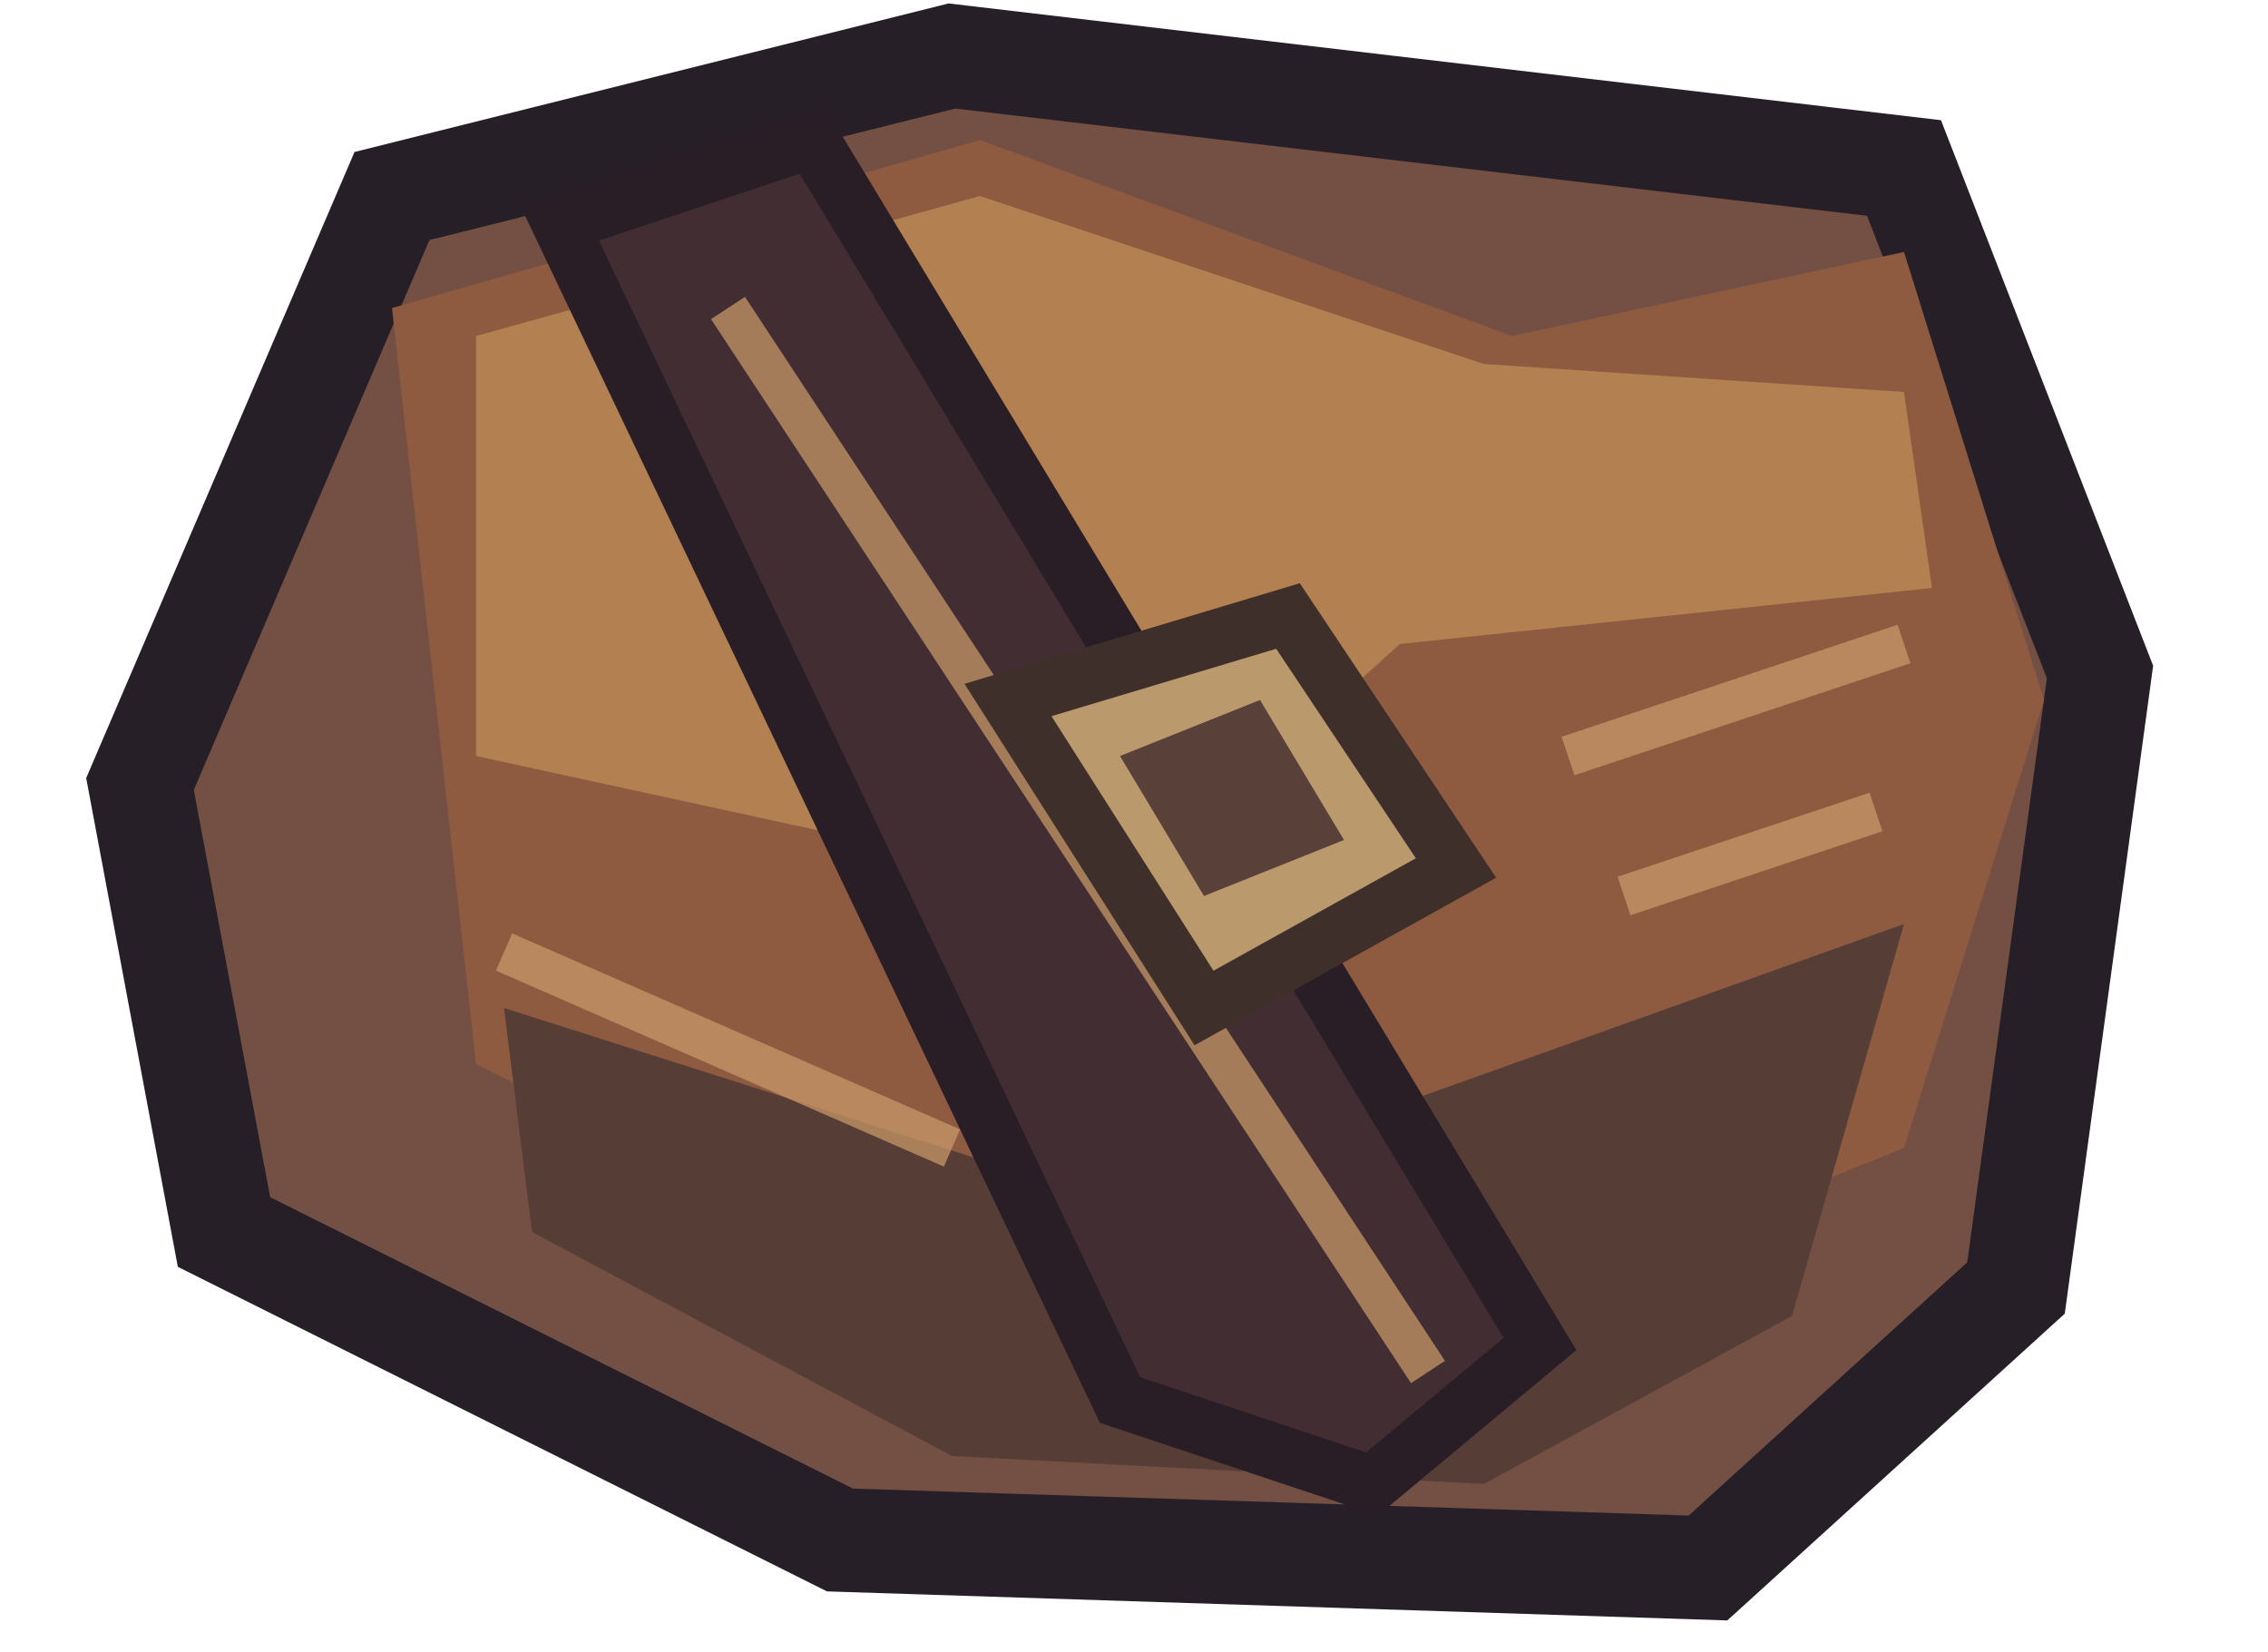
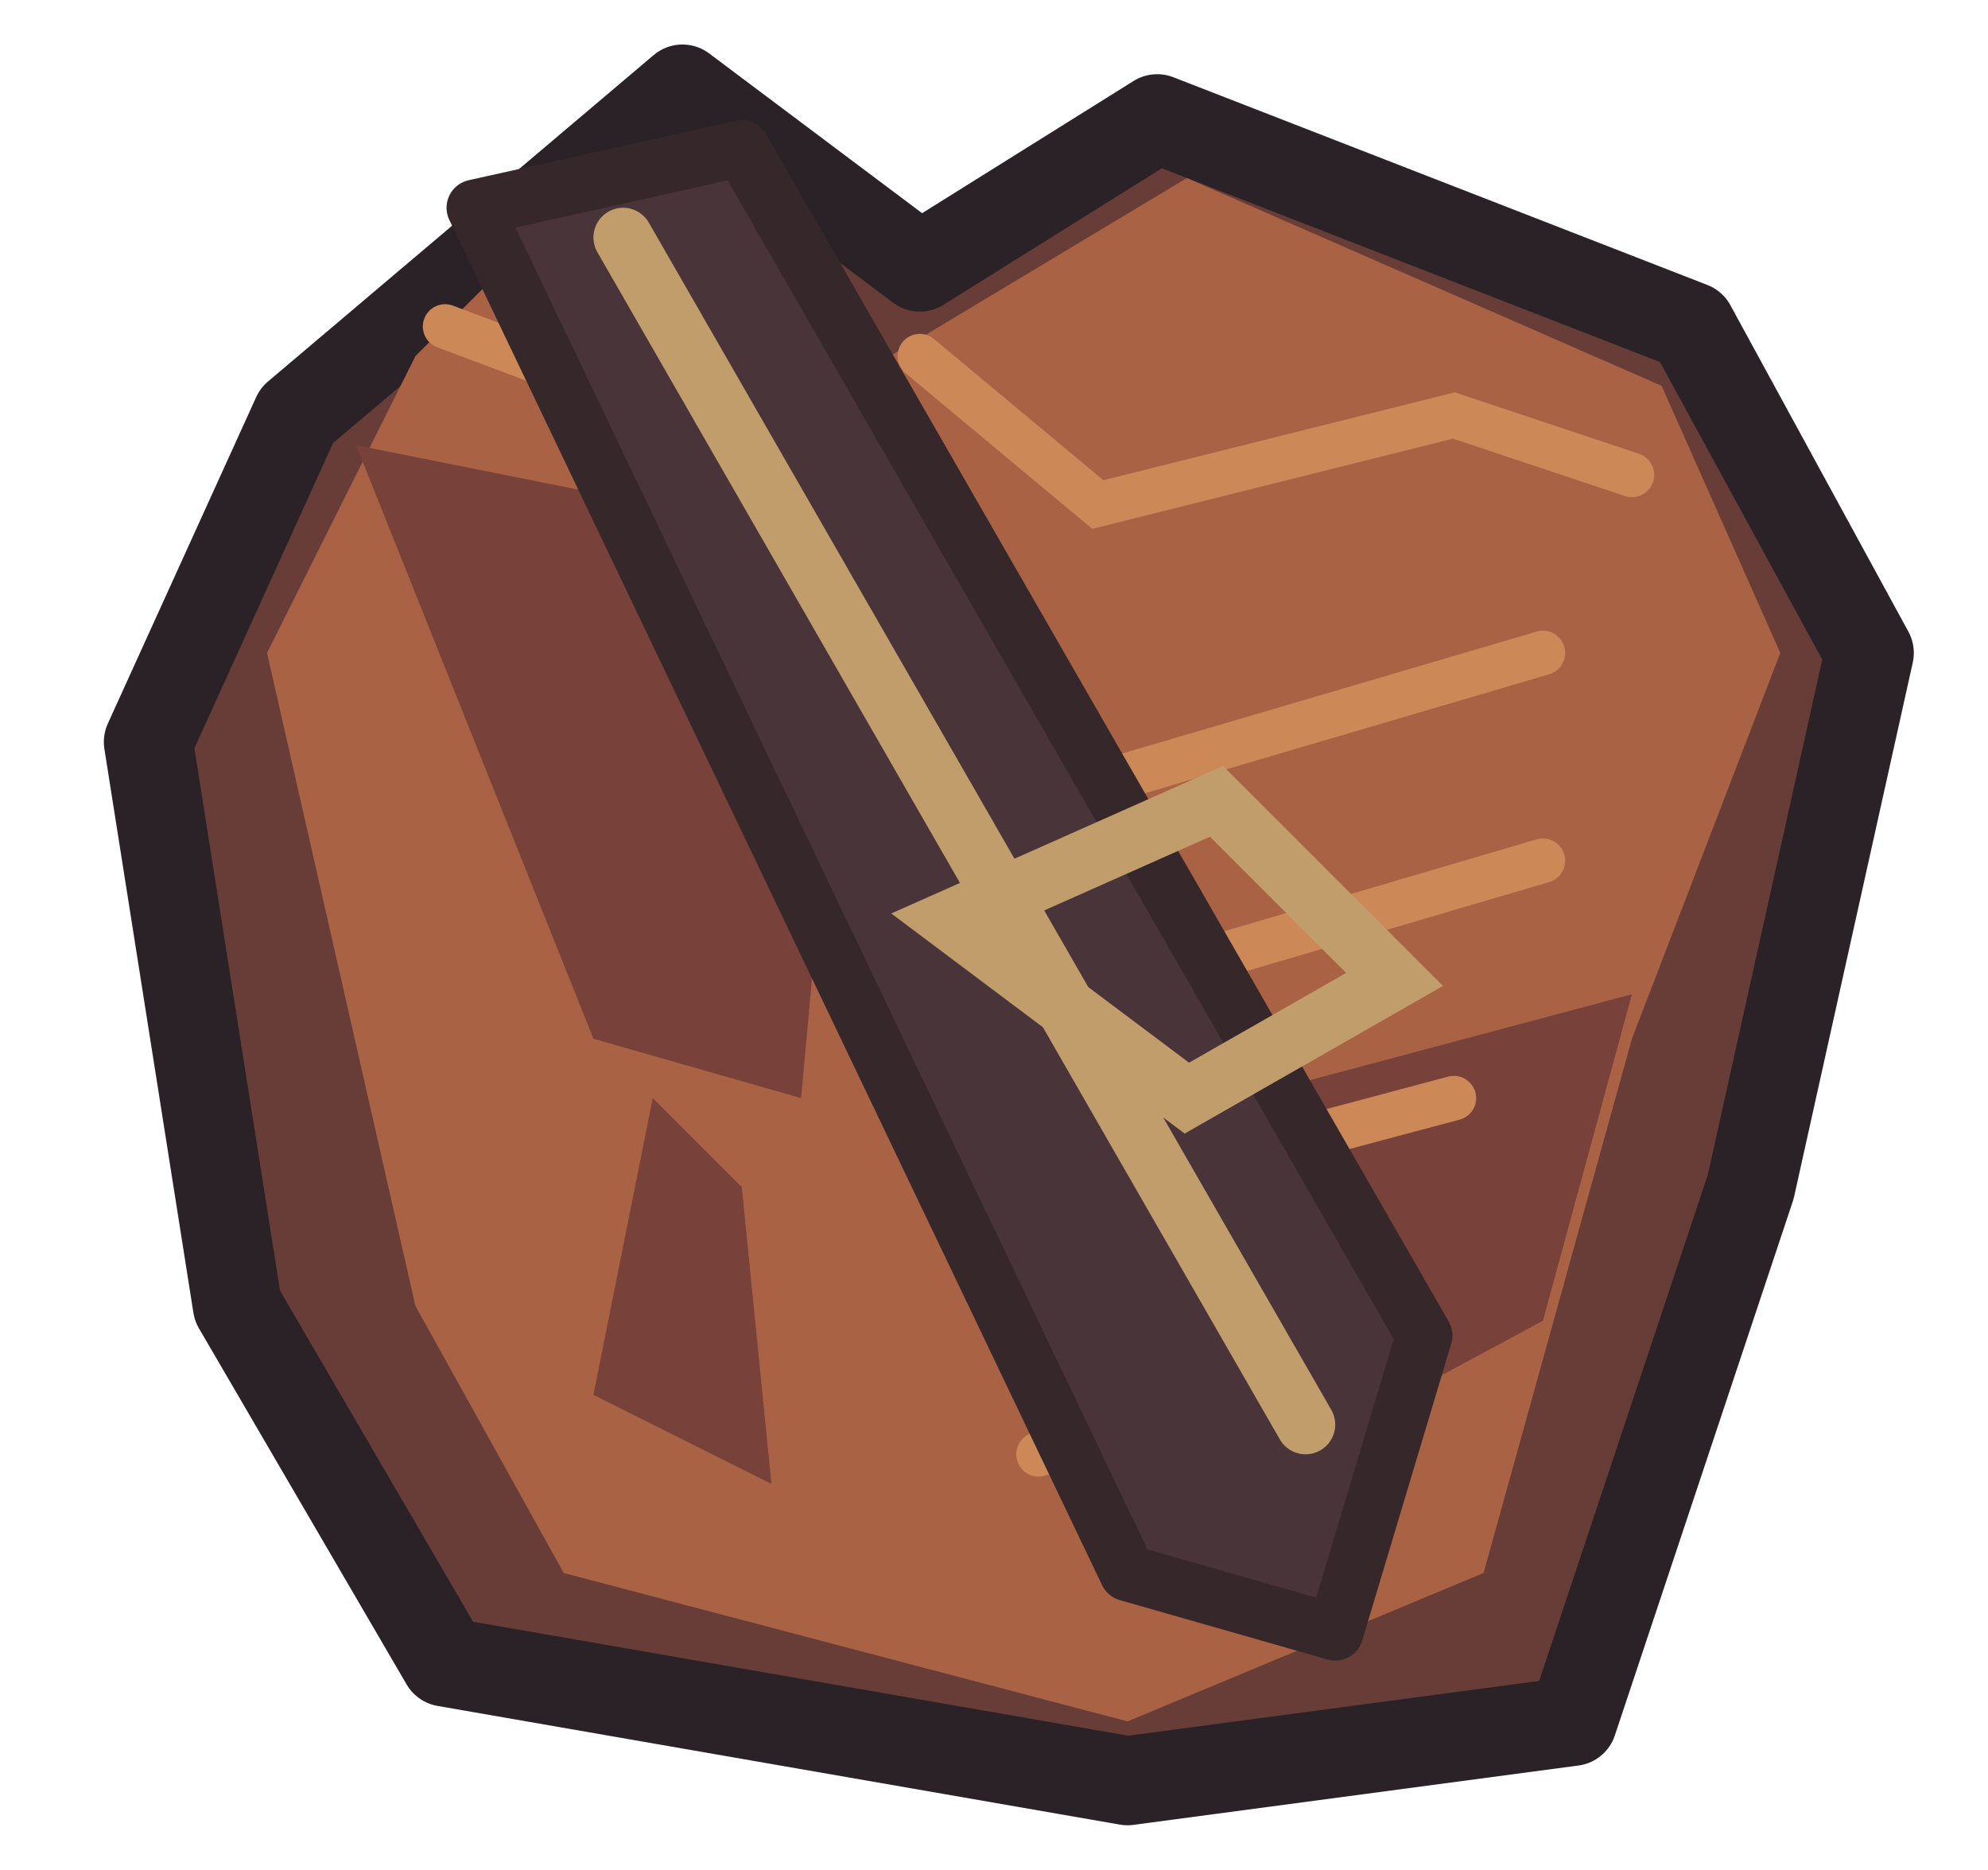
- <svg xmlns="http://www.w3.org/2000/svg" width="81" height="59" viewBox="-39 -19 81 59">
-   <path fill="#735043" stroke="#271f28" stroke-width="3.7" d="M-25-12l20-5 34 4 7 18-3 22-11 10-31-1-22-11-3-16Z" />
-   <path fill="#8e5a40" d="M-25-8l21-6 19 7 14-3 5 16-5 16-25 10-26-13Z" />
-   <path fill="#b28051" d="M-22-7l18-5 18 6 15 1 1 7-19 2-10 9-23-5Z" />
-   <path fill="#563e37" d="M-21 17l22 7 28-10-4 14-11 6-19-1-15-8Z" />
-   <path fill="#422e32" stroke="#291d26" stroke-width="2" d="M-19-11l9-3 26 43-6 5-9-3Z" />
-   <path d="M-13-8l25 38m-33-15 16 7m22-14 12-4m-10 9 9-3" fill="none" stroke="#cb9a69" opacity=".72" stroke-width="1.45" />
-   <path fill="#ba996d" stroke="#3f2f2a" stroke-width="2" d="M-3 6l10-3 6 9-9 5Z" />
-   <path fill="#594038" d="M1 8l5-2 3 5-5 2Z" />
+ <svg xmlns="http://www.w3.org/2000/svg" width="67" height="63" viewBox="-33 -17 67 63">
+   <path d="m-10-14 8 6 8-5 18 7 6 11-4 18-6 18-15 2-23-4-7-12-3-19 5-11Z" fill="#683d38" stroke="#2b2228" stroke-width="3" stroke-linejoin="round" />
+   <path d="m-14-10 11 5 10-6 16 7 4 9-5 13-5 18-12 5-19-5-5-9-5-22 5-10Z" fill="#aa6245" />
+   <path d="m-21-2 10 2 6 9-1 11-7-2-4-10zm10 22 3 3 1 10-6-3zm18 .5 15-4-3 11-13 7-1-7z" fill="#78413a" />
+   <path d="m-18-6 8 3m8-2 6 5 12-3 6 2m-20 11 17-5m-17 12 17-5m-17 20 13-4m-14-4 15-4" fill="none" stroke="#cc8856" stroke-width="1.5" stroke-linecap="round" />
+   <path d="M-17-10-8-12l23 40-3 10-7-2Z" fill="#49343a" stroke="#35272a" stroke-width="1.9" stroke-linejoin="round" />
+   <path d="m-12-9 23 40m-12-17 9-4 6 6-7 4z" fill="none" stroke="#c19d6b" stroke-width="2" stroke-linecap="round" />
</svg>
